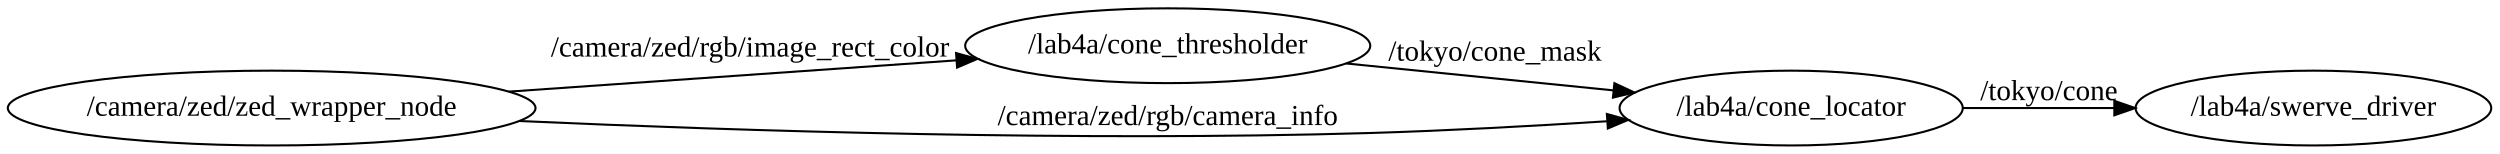
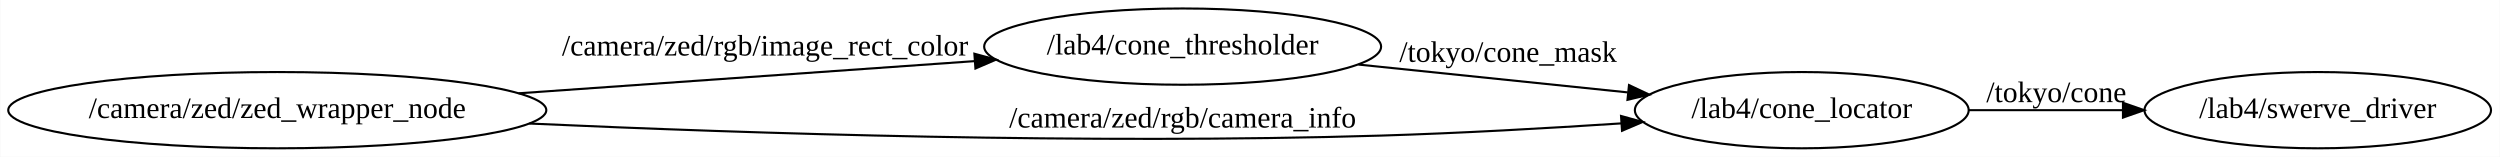
- <svg xmlns="http://www.w3.org/2000/svg" width="1203pt" height="74pt" viewBox="0.00 0.00 1203.13 74.00">
+ <svg xmlns="http://www.w3.org/2000/svg" width="1180pt" height="74pt" viewBox="0.00 0.00 1179.73 74.00">
  <g id="graph0" class="graph" transform="scale(1 1) rotate(0) translate(4 70)">
-     <polygon fill="white" stroke="none" points="-4,4 -4,-70 1199.13,-70 1199.13,4 -4,4" />
+     <polygon fill="white" stroke="none" points="-4,4 -4,-70 1175.73,-70 1175.73,4 -4,4" />
    <g id="node1" class="node">
      <ellipse fill="none" stroke="black" cx="126.739" cy="-18" rx="126.978" ry="18" />
      <text text-anchor="middle" x="126.739" y="-14.3" font-family="Times New Roman,serif" font-size="14.00">/camera/zed/zed_wrapper_node</text>
    </g>
    <g id="node2" class="node">
-       <ellipse fill="none" stroke="black" cx="557.969" cy="-48" rx="97.483" ry="18" />
-       <text text-anchor="middle" x="557.969" y="-44.3" font-family="Times New Roman,serif" font-size="14.00">/lab4a/cone_thresholder</text>
+       <ellipse fill="none" stroke="black" cx="554.069" cy="-48" rx="93.683" ry="18" />
+       <text text-anchor="middle" x="554.069" y="-44.3" font-family="Times New Roman,serif" font-size="14.00">/lab4/cone_thresholder</text>
    </g>
    <g id="edge1" class="edge">
-       <path fill="none" stroke="black" d="M240.795,-25.902C307.635,-30.573 391.556,-36.439 456.138,-40.953" />
-       <polygon fill="black" stroke="black" points="456.112,-44.459 466.332,-41.665 456.6,-37.476 456.112,-44.459" />
-       <text text-anchor="middle" x="356.978" y="-42.8" font-family="Times New Roman,serif" font-size="14.00">/camera/zed/rgb/image_rect_color</text>
+       <path fill="none" stroke="black" d="M240.603,-25.961C307.648,-30.69 391.809,-36.626 455.89,-41.146" />
+       <polygon fill="black" stroke="black" points="455.775,-44.646 465.997,-41.858 456.268,-37.663 455.775,-44.646" />
+       <text text-anchor="middle" x="356.978" y="-43.8" font-family="Times New Roman,serif" font-size="14.00">/camera/zed/rgb/image_rect_color</text>
    </g>
    <g id="node3" class="node">
-       <ellipse fill="none" stroke="black" cx="858.003" cy="-18" rx="82.585" ry="18" />
-       <text text-anchor="middle" x="858.003" y="-14.3" font-family="Times New Roman,serif" font-size="14.00">/lab4a/cone_locator</text>
+       <ellipse fill="none" stroke="black" cx="846.304" cy="-18" rx="78.786" ry="18" />
+       <text text-anchor="middle" x="846.304" y="-14.3" font-family="Times New Roman,serif" font-size="14.00">/lab4/cone_locator</text>
    </g>
    <g id="edge2" class="edge">
-       <path fill="none" stroke="black" d="M245.909,-11.77C352.868,-6.974 514.737,-1.814 655.46,-6 692.77,-7.11 733.913,-9.373 769.245,-11.637" />
-       <polygon fill="black" stroke="black" points="769.323,-15.15 779.529,-12.307 769.778,-8.164 769.323,-15.15" />
-       <text text-anchor="middle" x="557.969" y="-9.8" font-family="Times New Roman,serif" font-size="14.00">/camera/zed/rgb/camera_info</text>
+       <path fill="none" stroke="black" d="M245.71,-11.69C351.098,-6.908 509.696,-1.816 647.661,-6 684.876,-7.129 725.979,-9.45 761.018,-11.753" />
+       <polygon fill="black" stroke="black" points="760.997,-15.26 771.208,-12.434 761.463,-8.275 760.997,-15.26" />
+       <text text-anchor="middle" x="554.069" y="-9.8" font-family="Times New Roman,serif" font-size="14.00">/camera/zed/rgb/camera_info</text>
    </g>
    <g id="edge3" class="edge">
-       <path fill="none" stroke="black" d="M643.975,-39.443C684.262,-35.388 732.256,-30.557 772.481,-26.508" />
-       <polygon fill="black" stroke="black" points="772.931,-29.98 782.531,-25.496 772.23,-23.016 772.931,-29.98" />
-       <text text-anchor="middle" x="715.46" y="-40.8" font-family="Times New Roman,serif" font-size="14.00">/tokyo/cone_mask</text>
+       <path fill="none" stroke="black" d="M637.075,-39.523C676.86,-35.411 724.505,-30.486 764.173,-26.386" />
+       <polygon fill="black" stroke="black" points="764.754,-29.845 774.341,-25.335 764.034,-22.882 764.754,-29.845" />
+       <text text-anchor="middle" x="707.661" y="-40.8" font-family="Times New Roman,serif" font-size="14.00">/tokyo/cone_mask</text>
    </g>
    <g id="node4" class="node">
-       <ellipse fill="none" stroke="black" cx="1109.34" cy="-18" rx="85.585" ry="18" />
-       <text text-anchor="middle" x="1109.34" y="-14.3" font-family="Times New Roman,serif" font-size="14.00">/lab4a/swerve_driver</text>
+       <ellipse fill="none" stroke="black" cx="1089.84" cy="-18" rx="81.786" ry="18" />
+       <text text-anchor="middle" x="1089.84" y="-14.3" font-family="Times New Roman,serif" font-size="14.00">/lab4/swerve_driver</text>
    </g>
    <g id="edge4" class="edge">
-       <path fill="none" stroke="black" d="M940.645,-18C963.883,-18 989.396,-18 1013.35,-18" />
-       <polygon fill="black" stroke="black" points="1013.52,-21.5 1023.52,-18 1013.52,-14.5 1013.52,-21.5" />
-       <text text-anchor="middle" x="982.046" y="-21.8" font-family="Times New Roman,serif" font-size="14.00">/tokyo/cone</text>
+       <path fill="none" stroke="black" d="M925.057,-18C948.225,-18 973.823,-18 997.762,-18" />
+       <polygon fill="black" stroke="black" points="997.908,-21.5 1007.91,-18 997.908,-14.5 997.908,-21.5" />
+       <text text-anchor="middle" x="966.447" y="-21.8" font-family="Times New Roman,serif" font-size="14.00">/tokyo/cone</text>
    </g>
  </g>
</svg>
